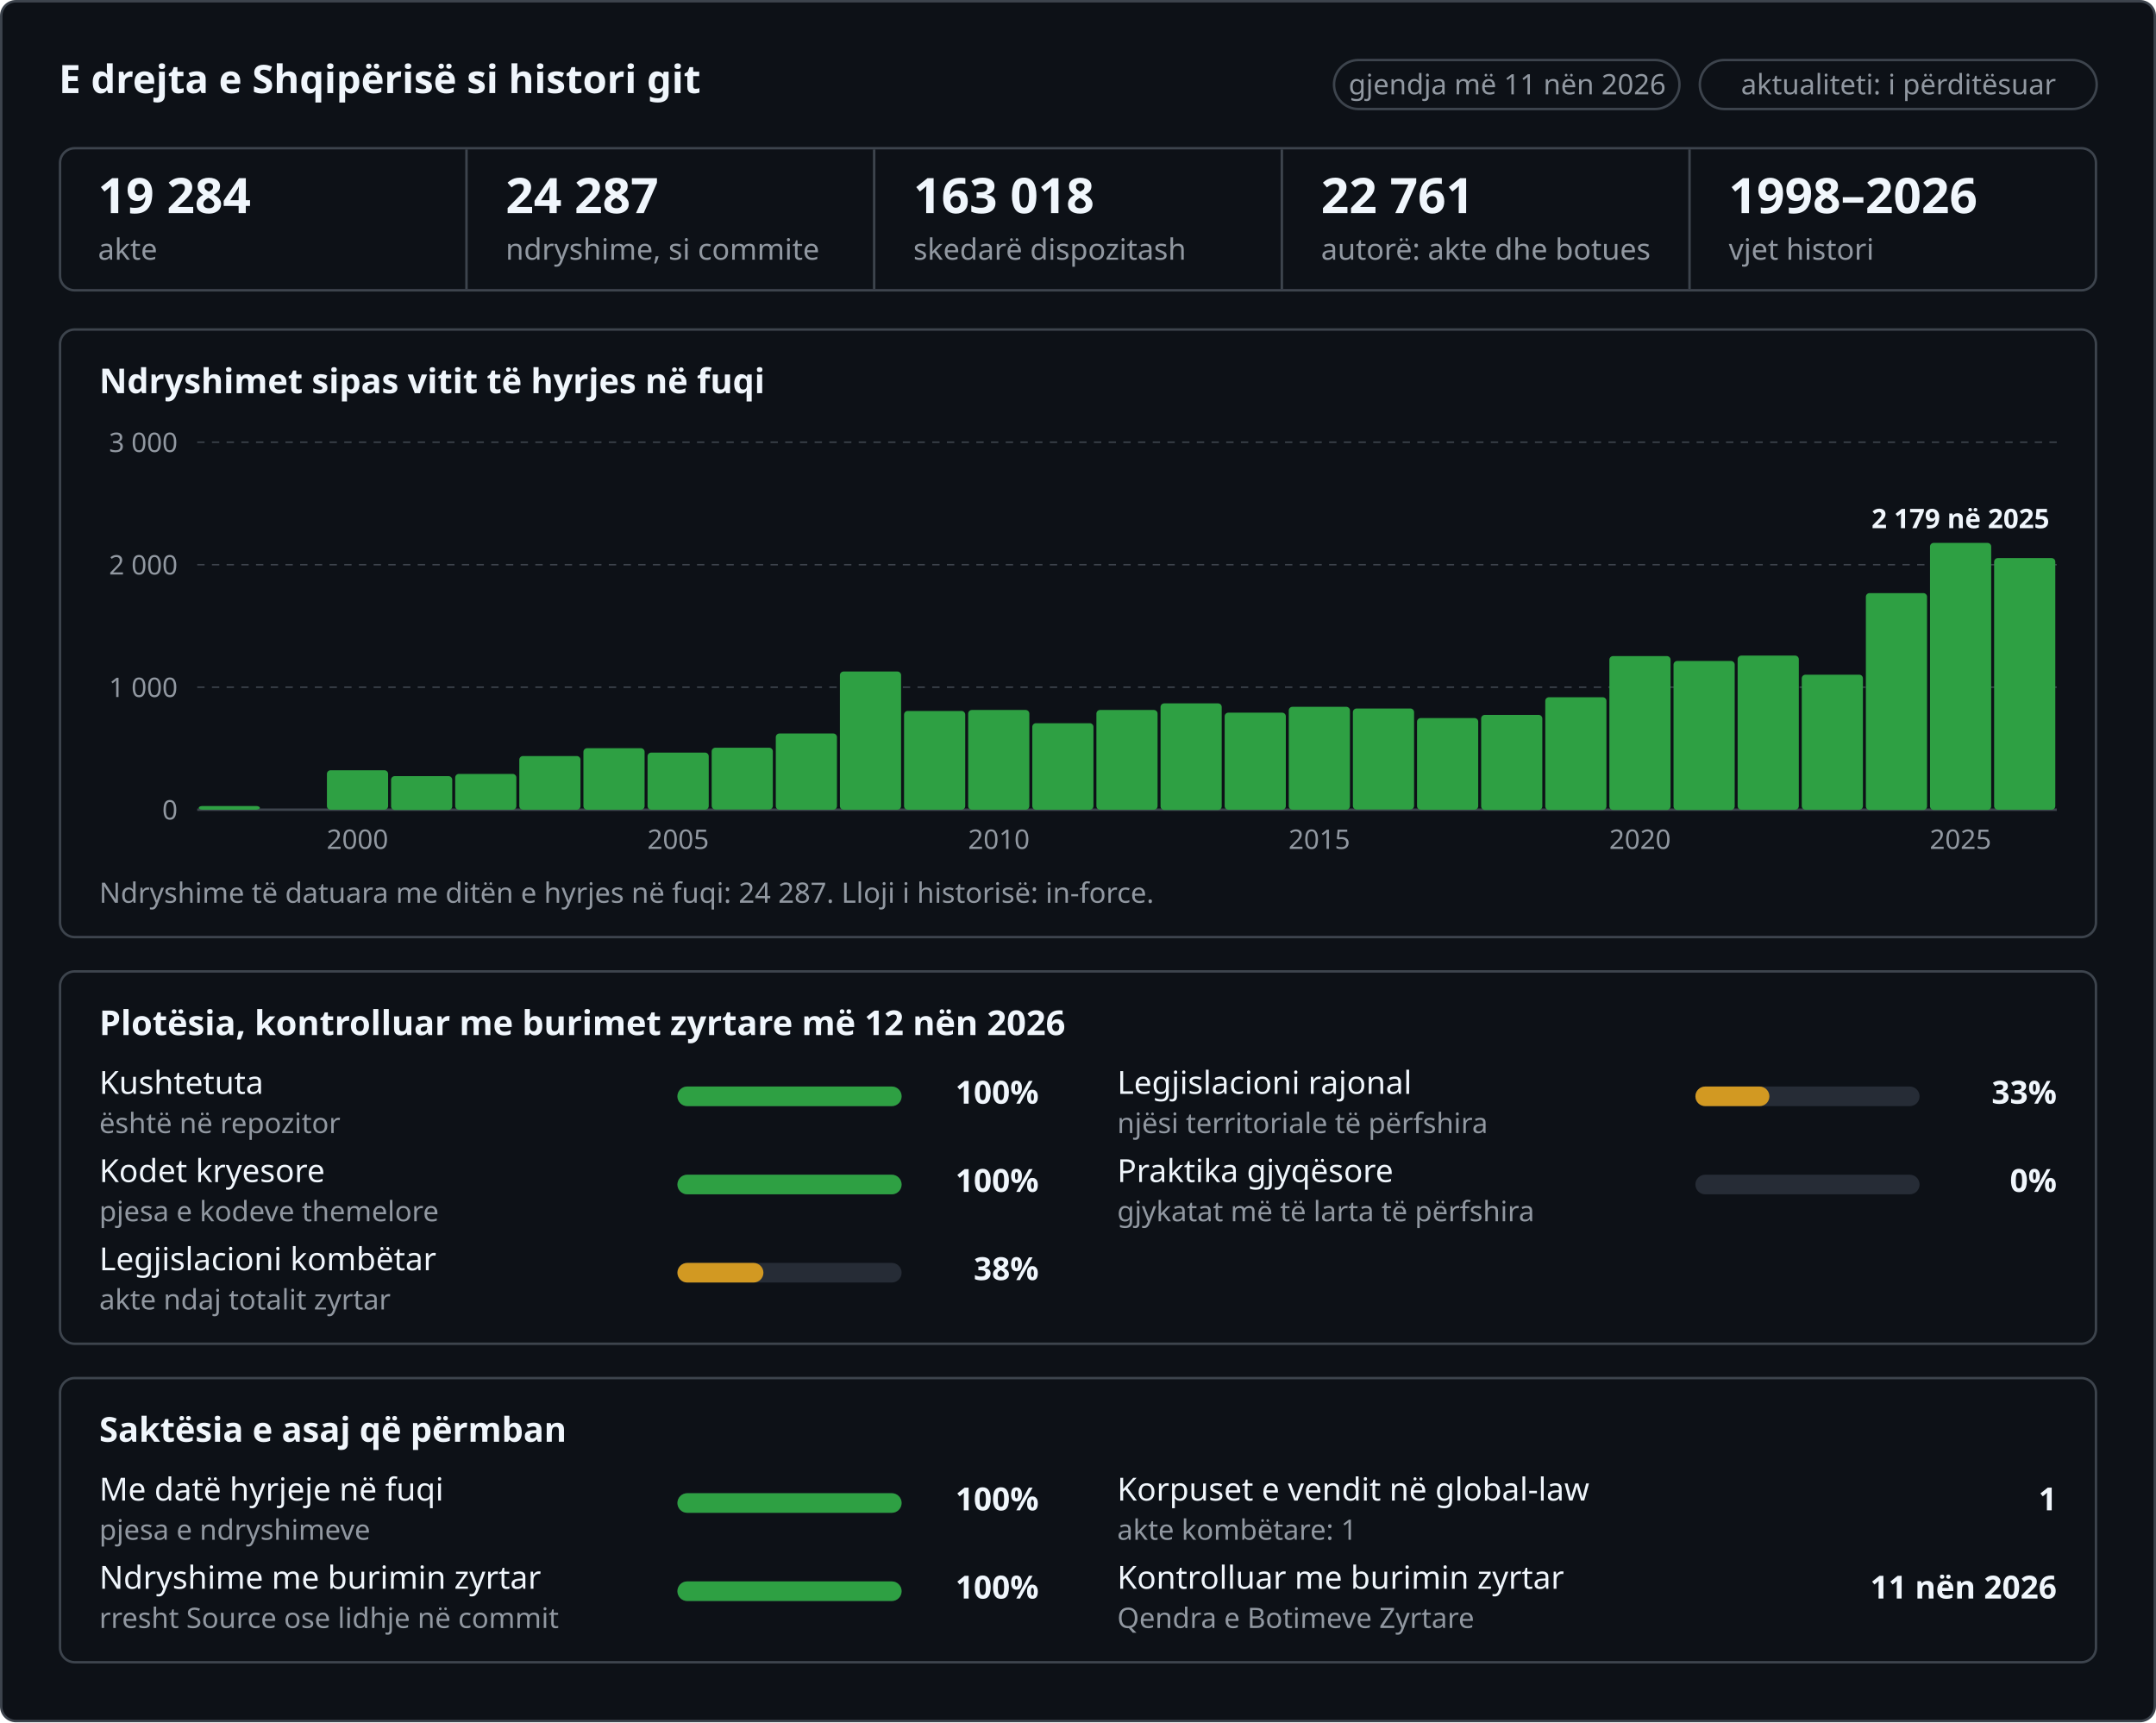
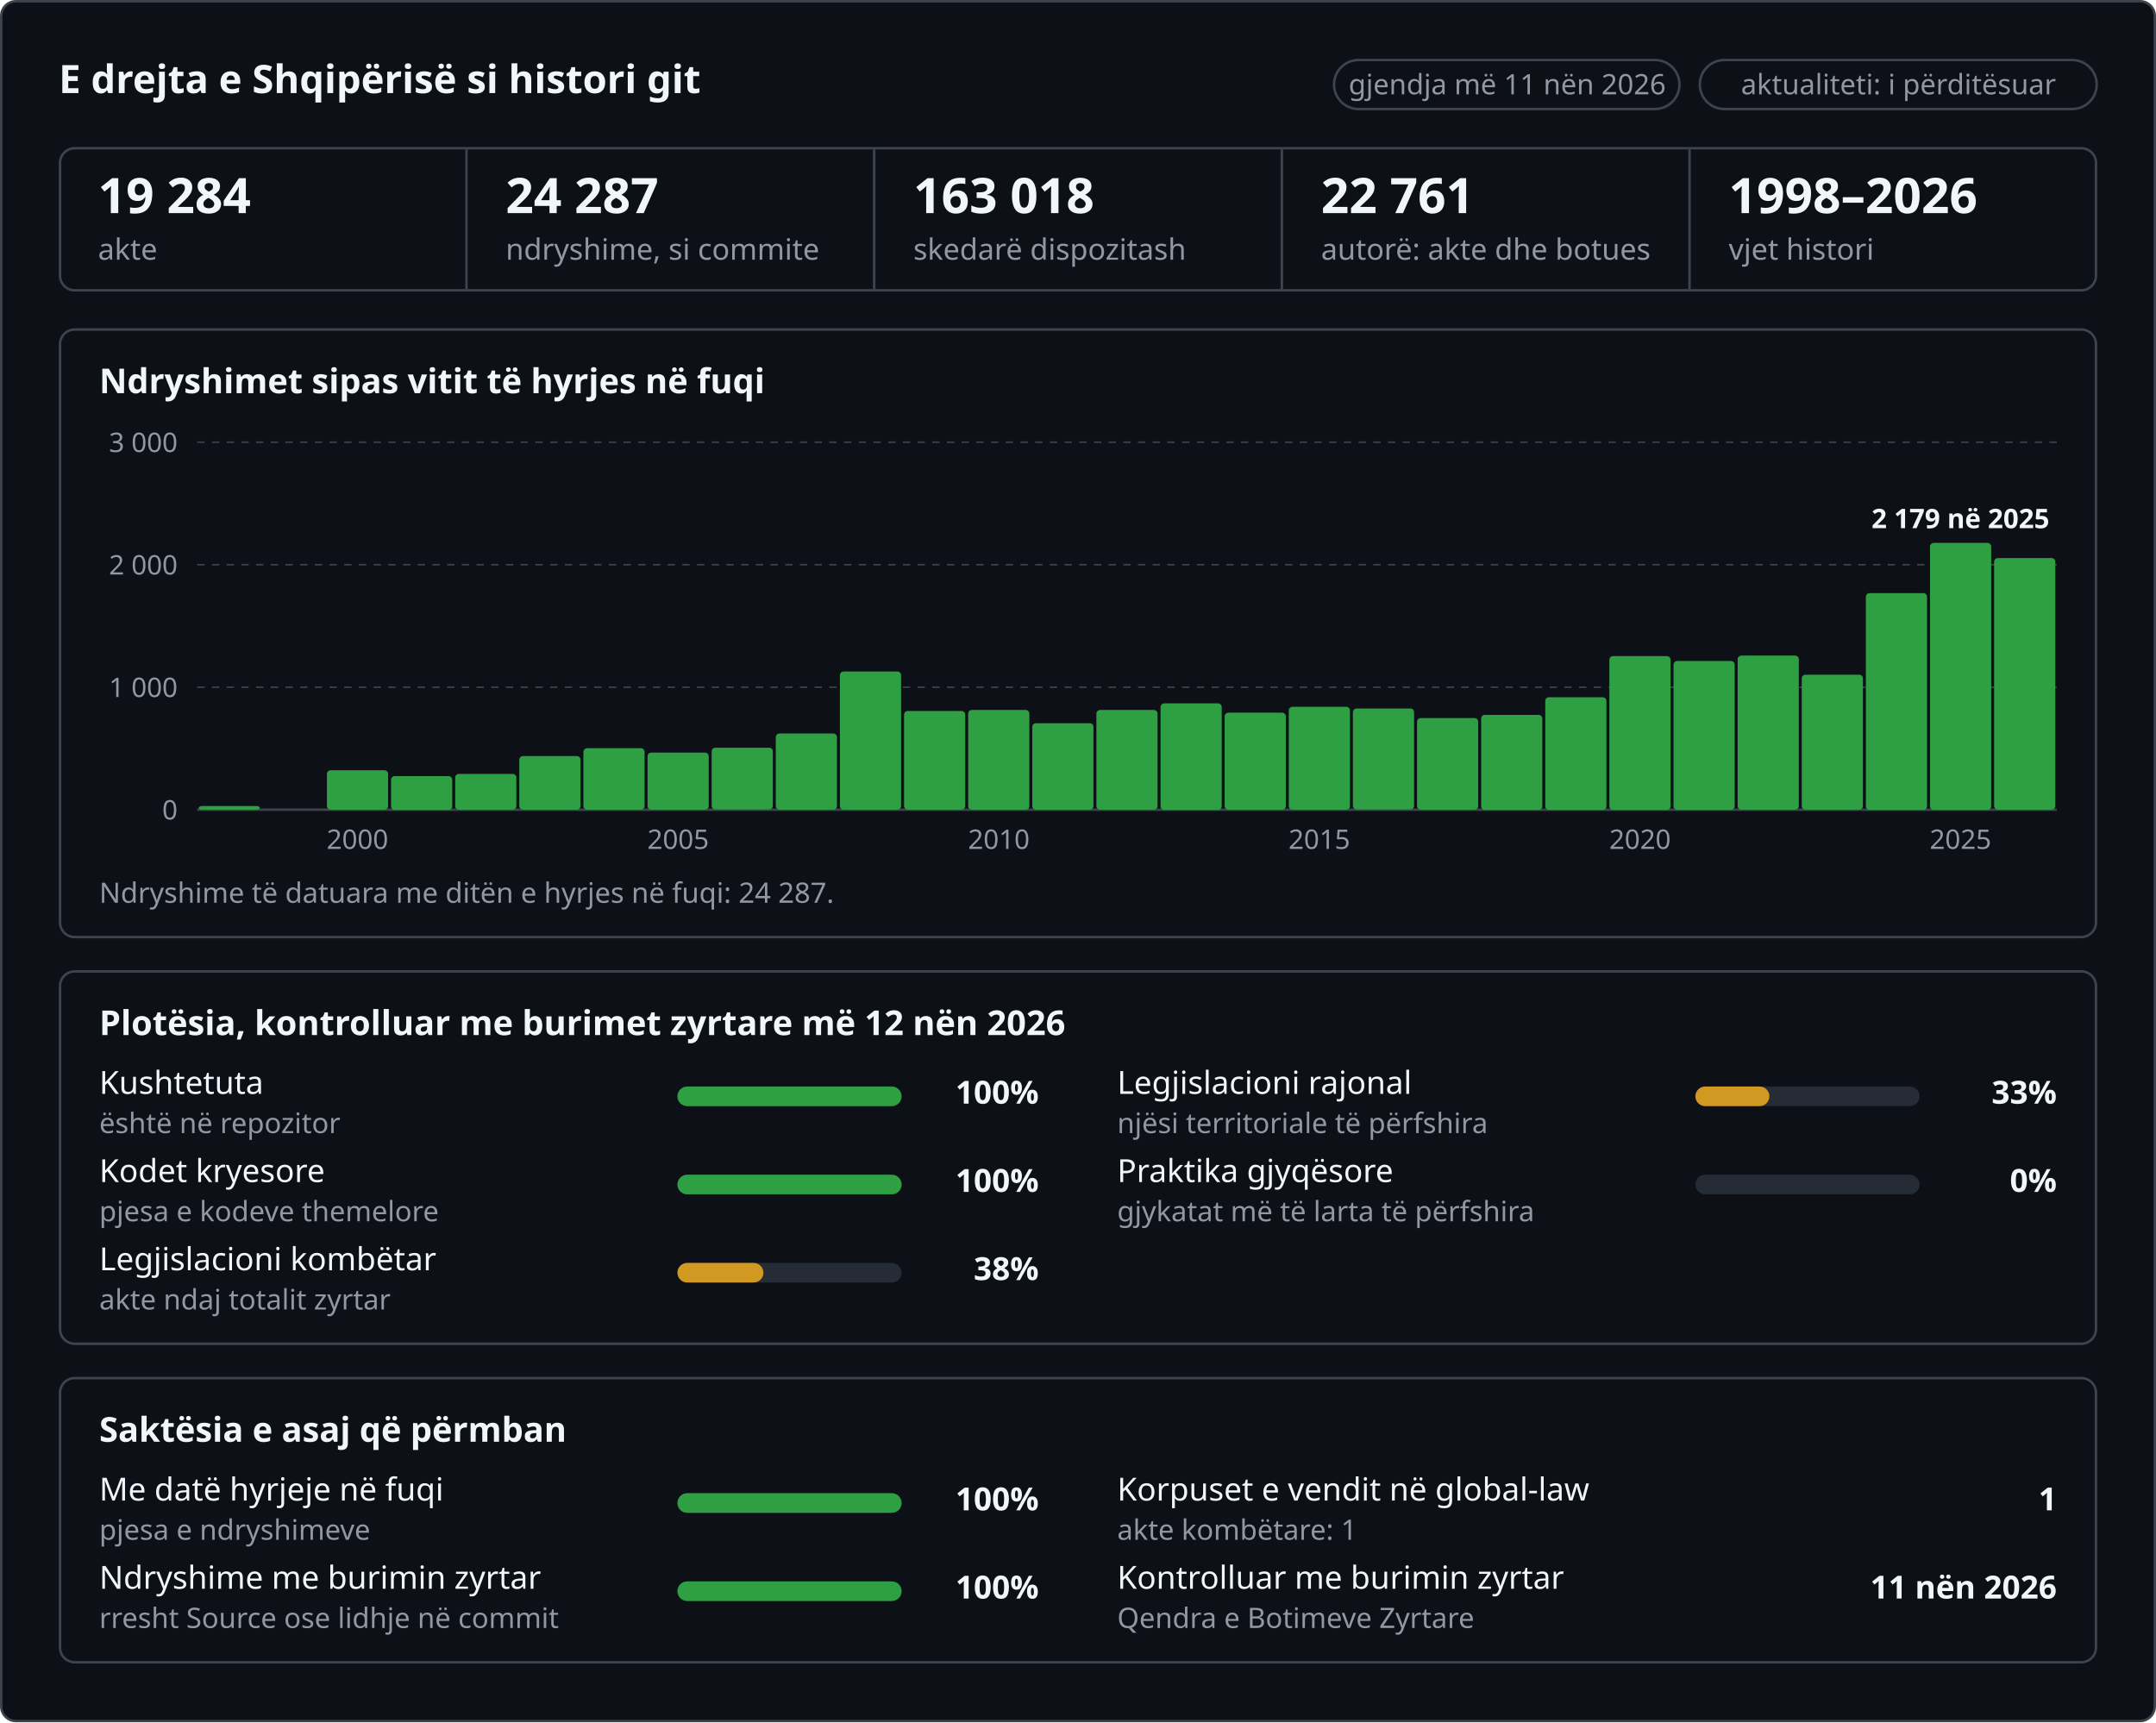
<svg xmlns="http://www.w3.org/2000/svg" width="880" height="703" viewBox="0 0 880 703" font-family="-apple-system,BlinkMacSystemFont,Segoe UI,Noto Sans,Helvetica,Arial,sans-serif">
  <rect x="0.5" y="0.5" width="879" height="702" rx="6" fill="#0d1117" stroke="#3d444d" />
  <text x="24" y="38" font-size="16" font-weight="600" fill="#f0f6fc">E drejta e Shqipërisë si histori git</text>
  <rect x="544.5" y="24.5" width="141" height="20" rx="10" fill="none" stroke="#3d444d" />
  <text x="615.2" y="38.5" font-size="11.5" font-weight="500" text-anchor="middle" fill="#9198a1">gjendja më 11 nën 2026</text>
  <rect x="693.8" y="24.5" width="162" height="20" rx="10" fill="none" stroke="#3d444d" />
  <text x="774.9" y="38.5" font-size="11.5" font-weight="500" text-anchor="middle" fill="#9198a1">aktualiteti: i përditësuar</text>
  <rect x="24.5" y="60.5" width="831" height="58" rx="6" fill="#0d1117" stroke="#3d444d" />
  <text x="40.0" y="87" font-size="20" font-weight="600" fill="#f0f6fc">19 284</text>
  <text x="40.0" y="106" font-size="12" fill="#9198a1">akte</text>
  <line x1="190.4" y1="61" x2="190.4" y2="118" stroke="#3d444d" />
  <text x="206.4" y="87" font-size="20" font-weight="600" fill="#f0f6fc">24 287</text>
  <text x="206.4" y="106" font-size="12" fill="#9198a1">ndryshime, si commite</text>
  <line x1="356.8" y1="61" x2="356.8" y2="118" stroke="#3d444d" />
  <text x="372.8" y="87" font-size="20" font-weight="600" fill="#f0f6fc">163 018</text>
  <text x="372.8" y="106" font-size="12" fill="#9198a1">skedarë dispozitash</text>
  <line x1="523.2" y1="61" x2="523.2" y2="118" stroke="#3d444d" />
  <text x="539.2" y="87" font-size="20" font-weight="600" fill="#f0f6fc">22 761</text>
  <text x="539.2" y="106" font-size="12" fill="#9198a1">autorë: akte dhe botues</text>
  <line x1="689.6" y1="61" x2="689.6" y2="118" stroke="#3d444d" />
  <text x="705.6" y="87" font-size="20" font-weight="600" fill="#f0f6fc">1998–2026</text>
  <text x="705.6" y="106" font-size="12" fill="#9198a1">vjet histori</text>
  <rect x="24.5" y="134.5" width="831" height="248" rx="6" fill="#0d1117" stroke="#3d444d" />
  <text x="40.5" y="160.5" font-size="14" font-weight="600" fill="#f0f6fc">Ndryshimet sipas vitit të hyrjes në fuqi</text>
  <line x1="80.5" y1="330.5" x2="839.5" y2="330.5" stroke="#3d444d" stroke-width="1" />
  <text x="72.5" y="334.5" font-size="11" text-anchor="end" fill="#9198a1">0</text>
  <line x1="80.5" y1="280.5" x2="839.5" y2="280.5" stroke="#3d444d" stroke-width="0.6" stroke-dasharray="3 3" />
  <text x="72.5" y="284.5" font-size="11" text-anchor="end" fill="#9198a1">1 000</text>
  <line x1="80.5" y1="230.5" x2="839.5" y2="230.5" stroke="#3d444d" stroke-width="0.6" stroke-dasharray="3 3" />
  <text x="72.5" y="234.5" font-size="11" text-anchor="end" fill="#9198a1">2 000</text>
  <line x1="80.5" y1="180.5" x2="839.5" y2="180.5" stroke="#3d444d" stroke-width="0.6" stroke-dasharray="3 3" />
  <text x="72.5" y="184.5" font-size="11" text-anchor="end" fill="#9198a1">3 000</text>
  <rect x="81.10" y="329.0" width="24.97" height="1.5" rx="1.5" fill="#2ea043" />
  <rect x="133.44" y="314.4" width="24.97" height="16.1" rx="1.5" fill="#2ea043" />
  <text x="145.9" y="346.5" font-size="11" text-anchor="middle" fill="#9198a1">2000</text>
  <rect x="159.62" y="316.8" width="24.97" height="13.8" rx="1.5" fill="#2ea043" />
  <rect x="185.79" y="315.9" width="24.97" height="14.6" rx="1.5" fill="#2ea043" />
  <rect x="211.96" y="308.6" width="24.97" height="21.9" rx="1.5" fill="#2ea043" />
  <rect x="238.13" y="305.4" width="24.97" height="25.1" rx="1.5" fill="#2ea043" />
  <rect x="264.31" y="307.2" width="24.97" height="23.3" rx="1.5" fill="#2ea043" />
  <text x="276.8" y="346.5" font-size="11" text-anchor="middle" fill="#9198a1">2005</text>
  <rect x="290.48" y="305.2" width="24.97" height="25.2" rx="1.5" fill="#2ea043" />
  <rect x="316.65" y="299.4" width="24.97" height="31.1" rx="1.5" fill="#2ea043" />
  <rect x="342.82" y="274.1" width="24.97" height="56.4" rx="1.5" fill="#2ea043" />
  <rect x="369.00" y="290.2" width="24.97" height="40.3" rx="1.5" fill="#2ea043" />
  <rect x="395.17" y="289.8" width="24.97" height="40.7" rx="1.5" fill="#2ea043" />
  <text x="407.7" y="346.5" font-size="11" text-anchor="middle" fill="#9198a1">2010</text>
  <rect x="421.34" y="295.2" width="24.97" height="35.3" rx="1.5" fill="#2ea043" />
  <rect x="447.51" y="289.8" width="24.97" height="40.7" rx="1.5" fill="#2ea043" />
  <rect x="473.69" y="287.1" width="24.97" height="43.5" rx="1.5" fill="#2ea043" />
  <rect x="499.86" y="290.9" width="24.97" height="39.6" rx="1.5" fill="#2ea043" />
  <rect x="526.03" y="288.5" width="24.97" height="42.0" rx="1.5" fill="#2ea043" />
  <text x="538.5" y="346.5" font-size="11" text-anchor="middle" fill="#9198a1">2015</text>
  <rect x="552.20" y="289.2" width="24.97" height="41.2" rx="1.5" fill="#2ea043" />
  <rect x="578.38" y="293.1" width="24.97" height="37.4" rx="1.5" fill="#2ea043" />
  <rect x="604.55" y="291.8" width="24.97" height="38.8" rx="1.5" fill="#2ea043" />
  <rect x="630.72" y="284.6" width="24.97" height="46.0" rx="1.5" fill="#2ea043" />
  <rect x="656.89" y="267.8" width="24.97" height="62.8" rx="1.5" fill="#2ea043" />
  <text x="669.4" y="346.5" font-size="11" text-anchor="middle" fill="#9198a1">2020</text>
  <rect x="683.07" y="269.8" width="24.97" height="60.8" rx="1.5" fill="#2ea043" />
  <rect x="709.24" y="267.6" width="24.97" height="62.9" rx="1.5" fill="#2ea043" />
  <rect x="735.41" y="275.4" width="24.97" height="55.1" rx="1.5" fill="#2ea043" />
  <rect x="761.58" y="242.1" width="24.97" height="88.5" rx="1.5" fill="#2ea043" />
  <rect x="787.76" y="221.6" width="24.97" height="109.0" rx="1.5" fill="#2ea043" />
  <text x="800.2" y="346.5" font-size="11" text-anchor="middle" fill="#9198a1">2025</text>
  <text x="800.2" y="215.6" font-size="11" font-weight="600" text-anchor="middle" fill="#f0f6fc">2 179 në 2025</text>
  <rect x="813.93" y="227.8" width="24.97" height="102.7" rx="1.5" fill="#2ea043" />
-   <text x="40.5" y="368.5" font-size="11.5" fill="#9198a1">Ndryshime të datuara me ditën e hyrjes në fuqi: 24 287. Lloji i historisë: in-force.</text>
+   <text x="40.5" y="368.5" font-size="11.5" fill="#9198a1">Ndryshime të datuara me ditën e hyrjes në fuqi: 24 287.</text>
  <rect x="24.5" y="396.5" width="831" height="152" rx="6" fill="#0d1117" stroke="#3d444d" />
  <text x="40.5" y="422.5" font-size="14" font-weight="600" fill="#f0f6fc">Plotësia, kontrolluar me burimet zyrtare më 12 nën 2026</text>
  <text x="40.5" y="446.5" font-size="13" fill="#f0f6fc">Kushtetuta</text>
  <text x="40.5" y="462.5" font-size="11.5" fill="#9198a1">është në repozitor</text>
  <g>
    <rect x="276.5" y="443.5" width="91.5" height="8" rx="4" fill="#262c36" />
    <rect x="276.5" y="443.5" width="91.5" height="8" rx="4" fill="#2ea043" />
  </g>
  <text x="424.0" y="450.5" font-size="13" font-weight="600" text-anchor="end" fill="#f0f6fc">100%</text>
  <text x="40.5" y="482.5" font-size="13" fill="#f0f6fc">Kodet kryesore</text>
  <text x="40.5" y="498.5" font-size="11.5" fill="#9198a1">pjesa e kodeve themelore</text>
  <g>
    <rect x="276.5" y="479.5" width="91.5" height="8" rx="4" fill="#262c36" />
    <rect x="276.5" y="479.5" width="91.5" height="8" rx="4" fill="#2ea043" />
  </g>
  <text x="424.0" y="486.5" font-size="13" font-weight="600" text-anchor="end" fill="#f0f6fc">100%</text>
  <text x="40.5" y="518.5" font-size="13" fill="#f0f6fc">Legjislacioni kombëtar</text>
  <text x="40.5" y="534.5" font-size="11.5" fill="#9198a1">akte ndaj totalit zyrtar</text>
  <g>
    <rect x="276.5" y="515.5" width="91.5" height="8" rx="4" fill="#262c36" />
    <rect x="276.5" y="515.5" width="35.1" height="8" rx="4" fill="#d29922" />
  </g>
  <text x="424.0" y="522.5" font-size="13" font-weight="600" text-anchor="end" fill="#f0f6fc">38%</text>
  <text x="456.0" y="446.5" font-size="13" fill="#f0f6fc">Legjislacioni rajonal</text>
  <text x="456.0" y="462.5" font-size="11.5" fill="#9198a1">njësi territoriale të përfshira</text>
  <g>
    <rect x="692.0" y="443.5" width="91.5" height="8" rx="4" fill="#262c36" />
    <rect x="692.0" y="443.5" width="30.2" height="8" rx="4" fill="#d29922" />
  </g>
  <text x="839.5" y="450.5" font-size="13" font-weight="600" text-anchor="end" fill="#f0f6fc">33%</text>
  <text x="456.0" y="482.5" font-size="13" fill="#f0f6fc">Praktika gjyqësore</text>
  <text x="456.0" y="498.5" font-size="11.5" fill="#9198a1">gjykatat më të larta të përfshira</text>
  <g>
    <rect x="692.0" y="479.5" width="91.5" height="8" rx="4" fill="#262c36" />
  </g>
  <text x="839.5" y="486.5" font-size="13" font-weight="600" text-anchor="end" fill="#f0f6fc">0%</text>
  <rect x="24.5" y="562.5" width="831" height="116" rx="6" fill="#0d1117" stroke="#3d444d" />
  <text x="40.5" y="588.5" font-size="14" font-weight="600" fill="#f0f6fc">Saktësia e asaj që përmban</text>
  <text x="40.5" y="612.5" font-size="13" fill="#f0f6fc">Me datë hyrjeje në fuqi</text>
  <text x="40.5" y="628.5" font-size="11.5" fill="#9198a1">pjesa e ndryshimeve</text>
  <g>
    <rect x="276.5" y="609.5" width="91.5" height="8" rx="4" fill="#262c36" />
    <rect x="276.5" y="609.5" width="91.5" height="8" rx="4" fill="#2ea043" />
  </g>
  <text x="424.0" y="616.5" font-size="13" font-weight="600" text-anchor="end" fill="#f0f6fc">100%</text>
  <text x="40.5" y="648.5" font-size="13" fill="#f0f6fc">Ndryshime me burimin zyrtar</text>
  <text x="40.5" y="664.5" font-size="11.5" fill="#9198a1">rresht Source ose lidhje në commit</text>
  <g>
    <rect x="276.5" y="645.5" width="91.5" height="8" rx="4" fill="#262c36" />
    <rect x="276.5" y="645.5" width="91.5" height="8" rx="4" fill="#2ea043" />
  </g>
  <text x="424.0" y="652.5" font-size="13" font-weight="600" text-anchor="end" fill="#f0f6fc">100%</text>
  <text x="456.0" y="612.5" font-size="13" fill="#f0f6fc">Korpuset e vendit në global-law</text>
  <text x="456.0" y="628.5" font-size="11.5" fill="#9198a1">akte kombëtare: 1</text>
  <text x="839.5" y="616.5" font-size="13" font-weight="600" text-anchor="end" fill="#f0f6fc">1</text>
  <text x="456.0" y="648.5" font-size="13" fill="#f0f6fc">Kontrolluar me burimin zyrtar</text>
  <text x="456.0" y="664.5" font-size="11.5" fill="#9198a1">Qendra e Botimeve Zyrtare</text>
  <text x="839.5" y="652.5" font-size="13" font-weight="600" text-anchor="end" fill="#f0f6fc">11 nën 2026</text>
</svg>
